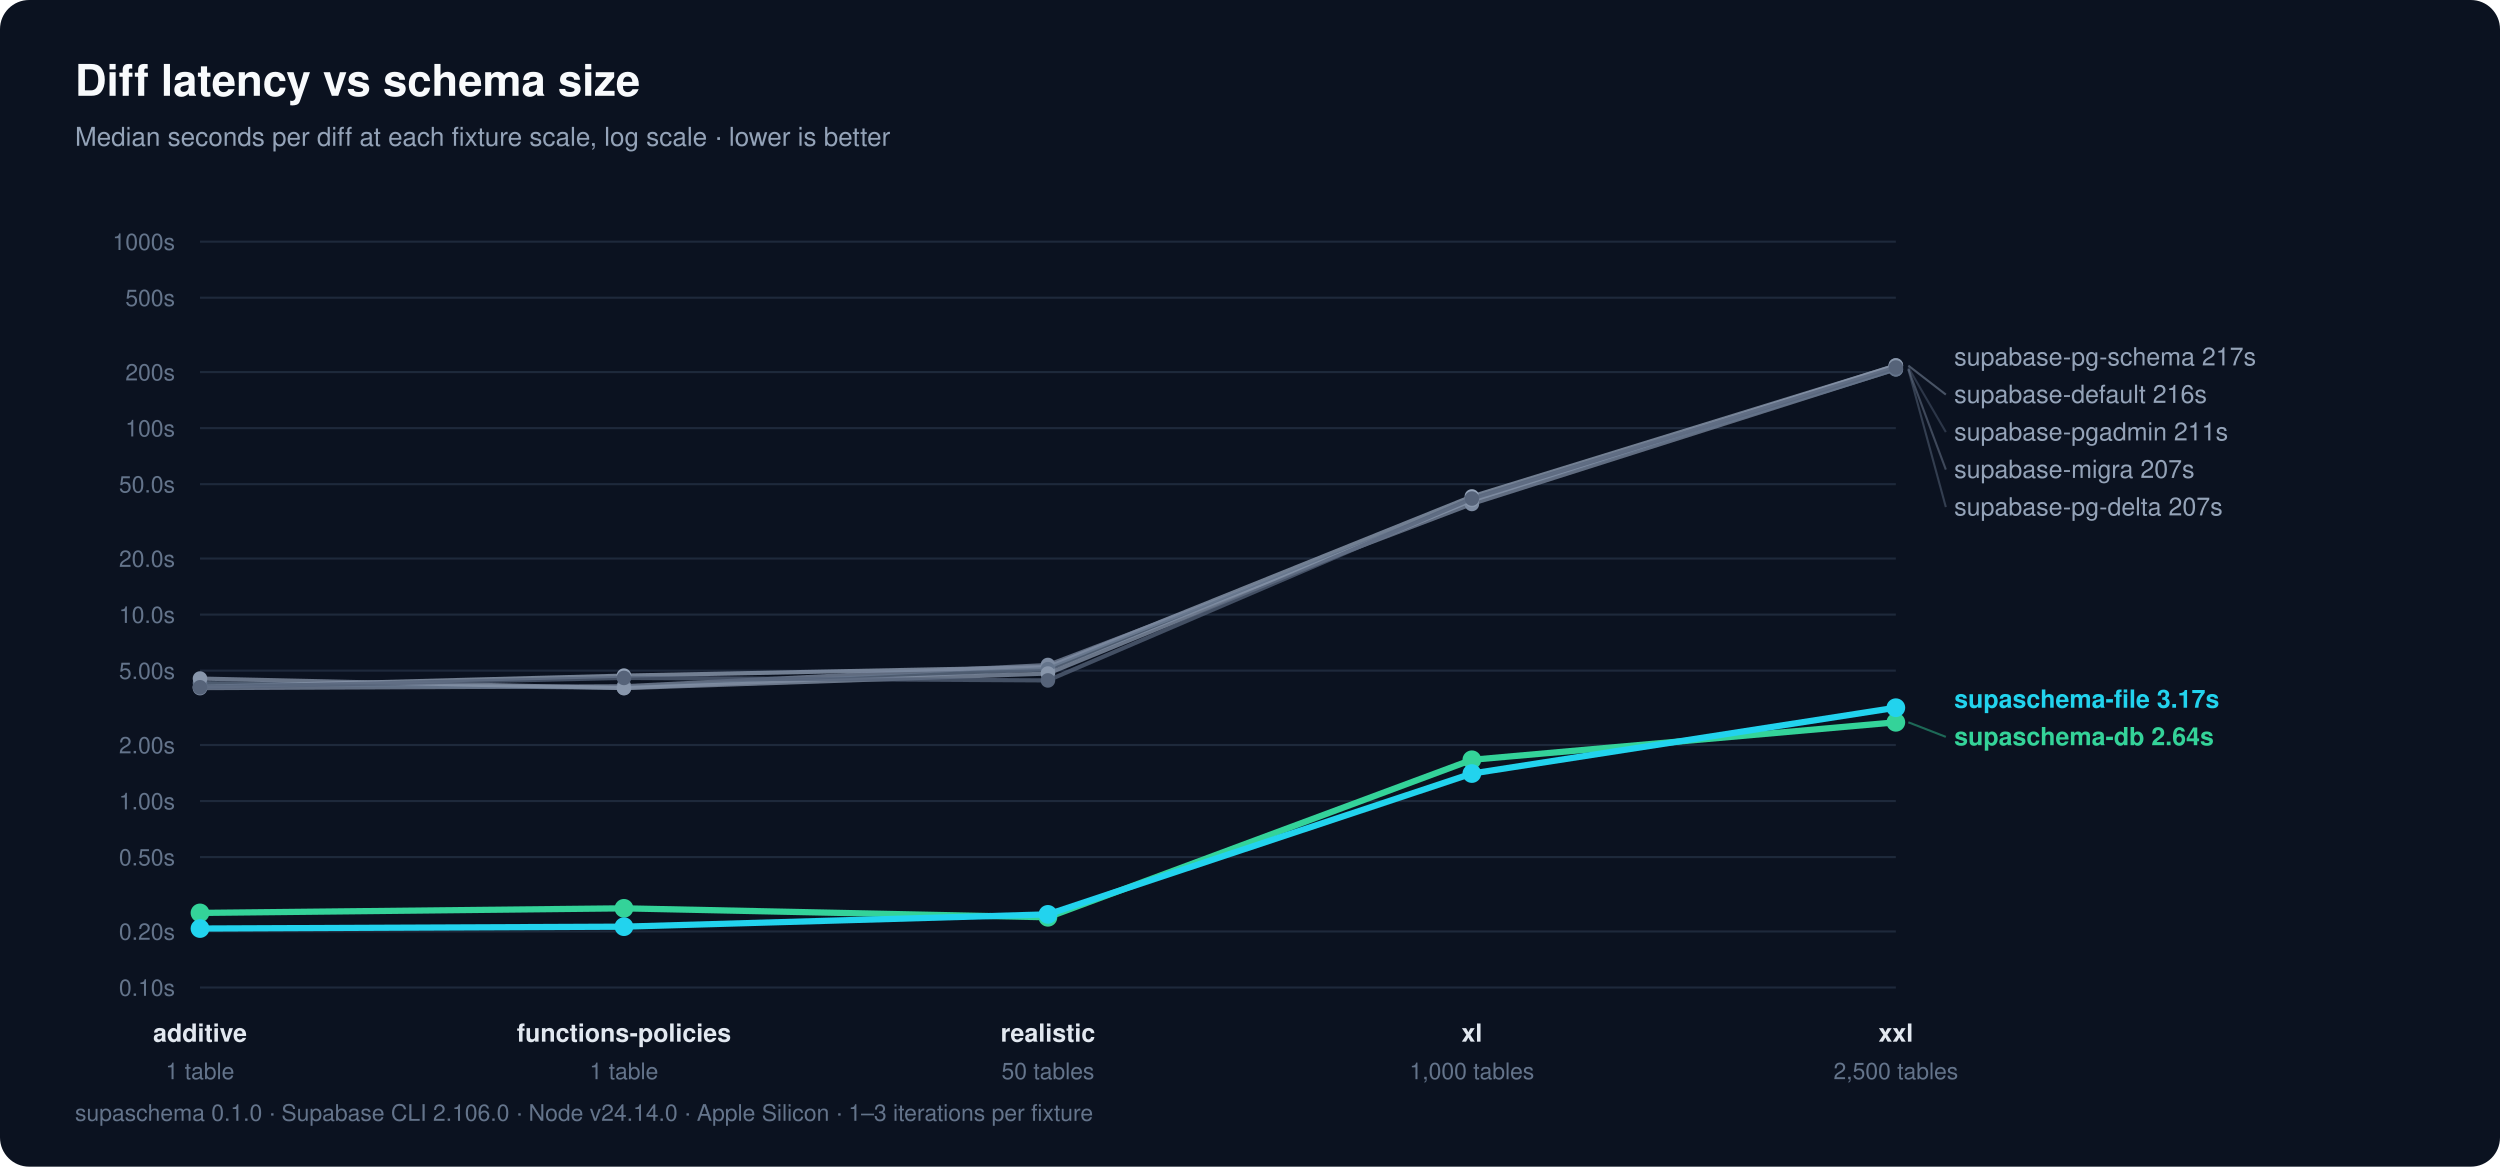
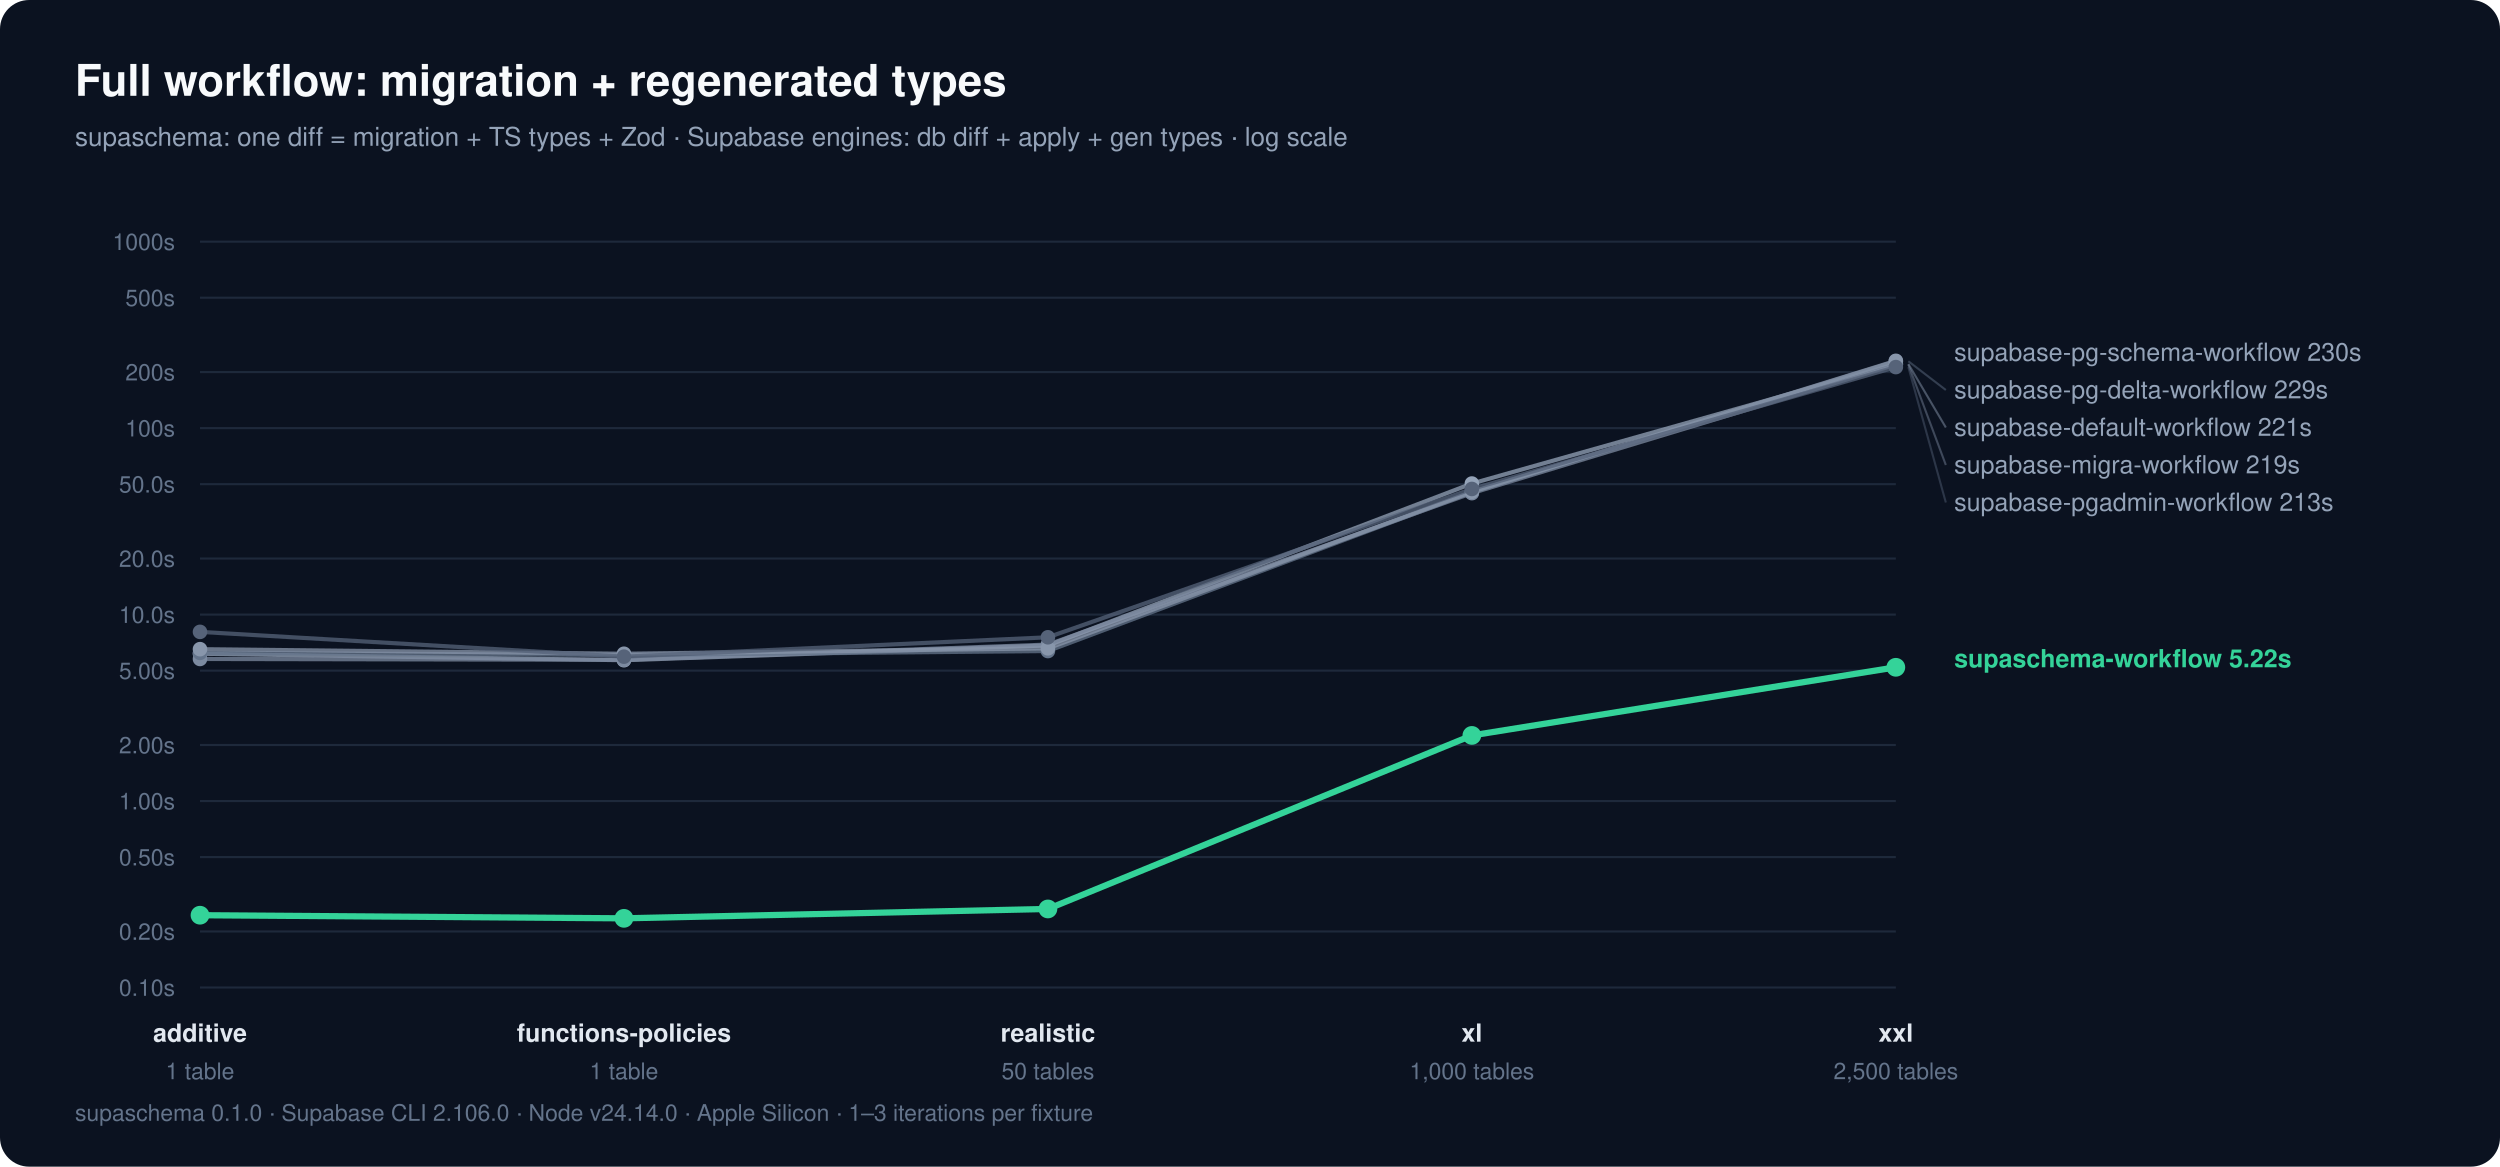
<svg xmlns="http://www.w3.org/2000/svg" width="1200" height="560" viewBox="0 0 1200 560" role="img">
  <defs>
    <linearGradient id="supaGradient" x1="0" y1="0" x2="1" y2="0">
      <stop offset="0%" stop-color="#059669" />
      <stop offset="100%" stop-color="#34d399" />
    </linearGradient>
    <linearGradient id="slateGradient" x1="0" y1="0" x2="1" y2="0">
      <stop offset="0%" stop-color="#3b4757" />
      <stop offset="100%" stop-color="#526079" />
    </linearGradient>
  </defs>
  <rect width="100%" height="100%" rx="14" fill="#0b1220" />
-   <text x="36.0" y="46.0" fill="#f8fafc" font-family="ui-sans-serif, system-ui, 'Segoe UI', Helvetica, Arial, sans-serif" font-size="21" font-weight="700">Diff latency vs schema size</text>
-   <text x="36.0" y="70.0" fill="#94a3b8" font-family="ui-sans-serif, system-ui, 'Segoe UI', Helvetica, Arial, sans-serif" font-size="12.5" font-weight="400">Median seconds per diff at each fixture scale, log scale · lower is better</text>
+   <text x="36.0" y="46.0" fill="#f8fafc" font-family="ui-sans-serif, system-ui, 'Segoe UI', Helvetica, Arial, sans-serif" font-size="21" font-weight="700">Full workflow: migration + regenerated types</text>
+   <text x="36.0" y="70.0" fill="#94a3b8" font-family="ui-sans-serif, system-ui, 'Segoe UI', Helvetica, Arial, sans-serif" font-size="12.5" font-weight="400">supaschema: one diff = migration + TS types + Zod · Supabase engines: db diff + apply + gen types · log scale</text>
  <line x1="96" y1="474.0" x2="910" y2="474.0" stroke="#1e293b" stroke-width="1" />
  <text x="84.0" y="478.0" fill="#64748b" font-family="ui-sans-serif, system-ui, 'Segoe UI', Helvetica, Arial, sans-serif" font-size="11" font-weight="400" text-anchor="end">0.10s</text>
  <line x1="96" y1="447.1" x2="910" y2="447.1" stroke="#1e293b" stroke-width="1" />
  <text x="84.0" y="451.1" fill="#64748b" font-family="ui-sans-serif, system-ui, 'Segoe UI', Helvetica, Arial, sans-serif" font-size="11" font-weight="400" text-anchor="end">0.20s</text>
  <line x1="96" y1="411.4" x2="910" y2="411.4" stroke="#1e293b" stroke-width="1" />
  <text x="84.0" y="415.4" fill="#64748b" font-family="ui-sans-serif, system-ui, 'Segoe UI', Helvetica, Arial, sans-serif" font-size="11" font-weight="400" text-anchor="end">0.50s</text>
  <line x1="96" y1="384.5" x2="910" y2="384.5" stroke="#1e293b" stroke-width="1" />
  <text x="84.0" y="388.5" fill="#64748b" font-family="ui-sans-serif, system-ui, 'Segoe UI', Helvetica, Arial, sans-serif" font-size="11" font-weight="400" text-anchor="end">1.00s</text>
  <line x1="96" y1="357.6" x2="910" y2="357.6" stroke="#1e293b" stroke-width="1" />
  <text x="84.0" y="361.6" fill="#64748b" font-family="ui-sans-serif, system-ui, 'Segoe UI', Helvetica, Arial, sans-serif" font-size="11" font-weight="400" text-anchor="end">2.00s</text>
  <line x1="96" y1="321.9" x2="910" y2="321.9" stroke="#1e293b" stroke-width="1" />
  <text x="84.0" y="325.9" fill="#64748b" font-family="ui-sans-serif, system-ui, 'Segoe UI', Helvetica, Arial, sans-serif" font-size="11" font-weight="400" text-anchor="end">5.00s</text>
  <line x1="96" y1="295.0" x2="910" y2="295.0" stroke="#1e293b" stroke-width="1" />
  <text x="84.0" y="299.0" fill="#64748b" font-family="ui-sans-serif, system-ui, 'Segoe UI', Helvetica, Arial, sans-serif" font-size="11" font-weight="400" text-anchor="end">10.0s</text>
  <line x1="96" y1="268.1" x2="910" y2="268.1" stroke="#1e293b" stroke-width="1" />
  <text x="84.0" y="272.1" fill="#64748b" font-family="ui-sans-serif, system-ui, 'Segoe UI', Helvetica, Arial, sans-serif" font-size="11" font-weight="400" text-anchor="end">20.0s</text>
  <line x1="96" y1="232.4" x2="910" y2="232.4" stroke="#1e293b" stroke-width="1" />
  <text x="84.0" y="236.4" fill="#64748b" font-family="ui-sans-serif, system-ui, 'Segoe UI', Helvetica, Arial, sans-serif" font-size="11" font-weight="400" text-anchor="end">50.0s</text>
  <line x1="96" y1="205.5" x2="910" y2="205.5" stroke="#1e293b" stroke-width="1" />
  <text x="84.0" y="209.5" fill="#64748b" font-family="ui-sans-serif, system-ui, 'Segoe UI', Helvetica, Arial, sans-serif" font-size="11" font-weight="400" text-anchor="end">100s</text>
  <line x1="96" y1="178.6" x2="910" y2="178.6" stroke="#1e293b" stroke-width="1" />
  <text x="84.0" y="182.6" fill="#64748b" font-family="ui-sans-serif, system-ui, 'Segoe UI', Helvetica, Arial, sans-serif" font-size="11" font-weight="400" text-anchor="end">200s</text>
  <line x1="96" y1="142.9" x2="910" y2="142.9" stroke="#1e293b" stroke-width="1" />
  <text x="84.0" y="146.9" fill="#64748b" font-family="ui-sans-serif, system-ui, 'Segoe UI', Helvetica, Arial, sans-serif" font-size="11" font-weight="400" text-anchor="end">500s</text>
  <line x1="96" y1="116.0" x2="910" y2="116.0" stroke="#1e293b" stroke-width="1" />
  <text x="84.0" y="120.0" fill="#64748b" font-family="ui-sans-serif, system-ui, 'Segoe UI', Helvetica, Arial, sans-serif" font-size="11" font-weight="400" text-anchor="end">1000s</text>
  <text x="96.0" y="500.0" fill="#e2e8f0" font-family="ui-sans-serif, system-ui, 'Segoe UI', Helvetica, Arial, sans-serif" font-size="12" font-weight="550" text-anchor="middle">additive</text>
  <text x="96.0" y="518.0" fill="#64748b" font-family="ui-sans-serif, system-ui, 'Segoe UI', Helvetica, Arial, sans-serif" font-size="11" font-weight="400" text-anchor="middle">1 table</text>
  <text x="299.5" y="500.0" fill="#e2e8f0" font-family="ui-sans-serif, system-ui, 'Segoe UI', Helvetica, Arial, sans-serif" font-size="12" font-weight="550" text-anchor="middle">functions-policies</text>
  <text x="299.5" y="518.0" fill="#64748b" font-family="ui-sans-serif, system-ui, 'Segoe UI', Helvetica, Arial, sans-serif" font-size="11" font-weight="400" text-anchor="middle">1 table</text>
  <text x="503.0" y="500.0" fill="#e2e8f0" font-family="ui-sans-serif, system-ui, 'Segoe UI', Helvetica, Arial, sans-serif" font-size="12" font-weight="550" text-anchor="middle">realistic</text>
  <text x="503.0" y="518.0" fill="#64748b" font-family="ui-sans-serif, system-ui, 'Segoe UI', Helvetica, Arial, sans-serif" font-size="11" font-weight="400" text-anchor="middle">50 tables</text>
  <text x="706.5" y="500.0" fill="#e2e8f0" font-family="ui-sans-serif, system-ui, 'Segoe UI', Helvetica, Arial, sans-serif" font-size="12" font-weight="550" text-anchor="middle">xl</text>
  <text x="706.5" y="518.0" fill="#64748b" font-family="ui-sans-serif, system-ui, 'Segoe UI', Helvetica, Arial, sans-serif" font-size="11" font-weight="400" text-anchor="middle">1,000 tables</text>
  <text x="910.0" y="500.0" fill="#e2e8f0" font-family="ui-sans-serif, system-ui, 'Segoe UI', Helvetica, Arial, sans-serif" font-size="12" font-weight="550" text-anchor="middle">xxl</text>
  <text x="910.0" y="518.0" fill="#64748b" font-family="ui-sans-serif, system-ui, 'Segoe UI', Helvetica, Arial, sans-serif" font-size="11" font-weight="400" text-anchor="middle">2,500 tables</text>
-   <path d="M96.0,438.2 L299.5,436.0 L503.0,440.3 L706.5,364.7 L910.0,346.7" fill="none" stroke="#34d399" stroke-width="3" stroke-linecap="round" stroke-linejoin="round" />
-   <circle cx="96.0" cy="438.2" r="4.5" fill="#34d399" />
-   <circle cx="299.5" cy="436.0" r="4.5" fill="#34d399" />
-   <circle cx="503.0" cy="440.3" r="4.5" fill="#34d399" />
-   <circle cx="706.5" cy="364.7" r="4.5" fill="#34d399" />
-   <circle cx="910.0" cy="346.7" r="4.5" fill="#34d399" />
-   <path d="M96.0,445.7 L299.5,444.8 L503.0,438.9 L706.5,371.3 L910.0,339.7" fill="none" stroke="#22d3ee" stroke-width="3" stroke-linecap="round" stroke-linejoin="round" />
-   <circle cx="96.0" cy="445.7" r="4.5" fill="#22d3ee" />
-   <circle cx="299.5" cy="444.8" r="4.5" fill="#22d3ee" />
-   <circle cx="503.0" cy="438.9" r="4.5" fill="#22d3ee" />
-   <circle cx="706.5" cy="371.3" r="4.5" fill="#22d3ee" />
-   <circle cx="910.0" cy="339.7" r="4.5" fill="#22d3ee" />
-   <path d="M96.0,329.7 L299.5,324.3 L503.0,320.2 L706.5,238.3 L910.0,175.5" fill="none" stroke="#94a3b8" stroke-width="2" stroke-linecap="round" stroke-linejoin="round" stroke-opacity="0.75" />
-   <circle cx="96.0" cy="329.7" r="3.5" fill="#94a3b8" />
-   <circle cx="299.5" cy="324.3" r="3.5" fill="#94a3b8" />
-   <circle cx="503.0" cy="320.2" r="3.5" fill="#94a3b8" />
-   <circle cx="706.5" cy="238.3" r="3.5" fill="#94a3b8" />
-   <circle cx="910.0" cy="175.5" r="3.5" fill="#94a3b8" />
-   <path d="M96.0,330.3 L299.5,329.4 L503.0,319.2 L706.5,241.9 L910.0,177.2" fill="none" stroke="#7c8aa0" stroke-width="2" stroke-linecap="round" stroke-linejoin="round" stroke-opacity="0.75" />
-   <circle cx="96.0" cy="330.3" r="3.5" fill="#7c8aa0" />
-   <circle cx="299.5" cy="329.4" r="3.5" fill="#7c8aa0" />
-   <circle cx="503.0" cy="319.2" r="3.5" fill="#7c8aa0" />
-   <circle cx="706.5" cy="241.9" r="3.5" fill="#7c8aa0" />
-   <circle cx="910.0" cy="177.2" r="3.5" fill="#7c8aa0" />
-   <path d="M96.0,327.9 L299.5,330.2 L503.0,321.2 L706.5,240.2 L910.0,177.3" fill="none" stroke="#64748b" stroke-width="2" stroke-linecap="round" stroke-linejoin="round" stroke-opacity="0.75" />
-   <circle cx="96.0" cy="327.9" r="3.5" fill="#64748b" />
-   <circle cx="299.5" cy="330.2" r="3.5" fill="#64748b" />
-   <circle cx="503.0" cy="321.2" r="3.5" fill="#64748b" />
-   <circle cx="706.5" cy="240.2" r="3.5" fill="#64748b" />
-   <circle cx="910.0" cy="177.3" r="3.5" fill="#64748b" />
-   <path d="M96.0,325.7 L299.5,330.3 L503.0,323.3 L706.5,240.2 L910.0,175.4" fill="none" stroke="#8896ab" stroke-width="2" stroke-linecap="round" stroke-linejoin="round" stroke-opacity="0.75" />
-   <circle cx="96.0" cy="325.7" r="3.5" fill="#8896ab" />
-   <circle cx="299.5" cy="330.3" r="3.5" fill="#8896ab" />
-   <circle cx="503.0" cy="323.3" r="3.5" fill="#8896ab" />
-   <circle cx="706.5" cy="240.2" r="3.5" fill="#8896ab" />
-   <circle cx="910.0" cy="175.4" r="3.5" fill="#8896ab" />
-   <path d="M96.0,329.9 L299.5,325.4 L503.0,326.6 L706.5,239.3 L910.0,176.4" fill="none" stroke="#566379" stroke-width="2" stroke-linecap="round" stroke-linejoin="round" stroke-opacity="0.75" />
-   <circle cx="96.0" cy="329.9" r="3.5" fill="#566379" />
-   <circle cx="299.5" cy="325.4" r="3.5" fill="#566379" />
-   <circle cx="503.0" cy="326.6" r="3.5" fill="#566379" />
-   <circle cx="706.5" cy="239.3" r="3.5" fill="#566379" />
-   <circle cx="910.0" cy="176.4" r="3.5" fill="#566379" />
-   <text x="938.0" y="175.4" fill="#94a3b8" font-family="ui-sans-serif, system-ui, 'Segoe UI', Helvetica, Arial, sans-serif" font-size="12" font-weight="450">supabase-pg-schema 217s</text>
-   <line x1="916" y1="175.5" x2="934" y2="189.4" stroke="#94a3b8" stroke-opacity="0.45" stroke-width="1" />
-   <text x="938.0" y="193.4" fill="#94a3b8" font-family="ui-sans-serif, system-ui, 'Segoe UI', Helvetica, Arial, sans-serif" font-size="12" font-weight="450">supabase-default 216s</text>
-   <line x1="916" y1="176.4" x2="934" y2="207.4" stroke="#566379" stroke-opacity="0.45" stroke-width="1" />
-   <text x="938.0" y="211.4" fill="#94a3b8" font-family="ui-sans-serif, system-ui, 'Segoe UI', Helvetica, Arial, sans-serif" font-size="12" font-weight="450">supabase-pgadmin 211s</text>
-   <line x1="916" y1="177.2" x2="934" y2="225.4" stroke="#7c8aa0" stroke-opacity="0.45" stroke-width="1" />
-   <text x="938.0" y="229.4" fill="#94a3b8" font-family="ui-sans-serif, system-ui, 'Segoe UI', Helvetica, Arial, sans-serif" font-size="12" font-weight="450">supabase-migra 207s</text>
-   <line x1="916" y1="177.3" x2="934" y2="243.4" stroke="#64748b" stroke-opacity="0.45" stroke-width="1" />
-   <text x="938.0" y="247.4" fill="#94a3b8" font-family="ui-sans-serif, system-ui, 'Segoe UI', Helvetica, Arial, sans-serif" font-size="12" font-weight="450">supabase-pg-delta 207s</text>
-   <text x="938.0" y="339.7" fill="#22d3ee" font-family="ui-sans-serif, system-ui, 'Segoe UI', Helvetica, Arial, sans-serif" font-size="12" font-weight="650">supaschema-file 3.17s</text>
-   <line x1="916" y1="346.7" x2="934" y2="353.7" stroke="#34d399" stroke-opacity="0.45" stroke-width="1" />
-   <text x="938.0" y="357.7" fill="#34d399" font-family="ui-sans-serif, system-ui, 'Segoe UI', Helvetica, Arial, sans-serif" font-size="12" font-weight="650">supaschema-db 2.64s</text>
+   <path d="M96.0,439.3 L299.5,440.8 L503.0,436.3 L706.5,353.0 L910.0,320.3" fill="none" stroke="#34d399" stroke-width="3" stroke-linecap="round" stroke-linejoin="round" />
+   <circle cx="96.0" cy="439.3" r="4.5" fill="#34d399" />
+   <circle cx="299.5" cy="440.8" r="4.5" fill="#34d399" />
+   <circle cx="503.0" cy="436.3" r="4.5" fill="#34d399" />
+   <circle cx="706.5" cy="353.0" r="4.5" fill="#34d399" />
+   <circle cx="910.0" cy="320.3" r="4.5" fill="#34d399" />
+   <path d="M96.0,313.8 L299.5,316.9 L503.0,309.8 L706.5,232.1 L910.0,174.7" fill="none" stroke="#94a3b8" stroke-width="2" stroke-linecap="round" stroke-linejoin="round" stroke-opacity="0.75" />
+   <circle cx="96.0" cy="313.8" r="3.5" fill="#94a3b8" />
+   <circle cx="299.5" cy="316.9" r="3.5" fill="#94a3b8" />
+   <circle cx="503.0" cy="309.8" r="3.5" fill="#94a3b8" />
+   <circle cx="706.5" cy="232.1" r="3.5" fill="#94a3b8" />
+   <circle cx="910.0" cy="174.7" r="3.5" fill="#94a3b8" />
+   <path d="M96.0,316.3 L299.5,316.7 L503.0,309.4 L706.5,236.7 L910.0,175.0" fill="none" stroke="#7c8aa0" stroke-width="2" stroke-linecap="round" stroke-linejoin="round" stroke-opacity="0.75" />
+   <circle cx="96.0" cy="316.3" r="3.5" fill="#7c8aa0" />
+   <circle cx="299.5" cy="316.7" r="3.5" fill="#7c8aa0" />
+   <circle cx="503.0" cy="309.4" r="3.5" fill="#7c8aa0" />
+   <circle cx="706.5" cy="236.7" r="3.5" fill="#7c8aa0" />
+   <circle cx="910.0" cy="175.0" r="3.5" fill="#7c8aa0" />
+   <path d="M96.0,313.4 L299.5,314.4 L503.0,312.5 L706.5,236.2 L910.0,173.4" fill="none" stroke="#64748b" stroke-width="2" stroke-linecap="round" stroke-linejoin="round" stroke-opacity="0.75" />
+   <circle cx="96.0" cy="313.4" r="3.5" fill="#64748b" />
+   <circle cx="299.5" cy="314.4" r="3.5" fill="#64748b" />
+   <circle cx="503.0" cy="312.5" r="3.5" fill="#64748b" />
+   <circle cx="706.5" cy="236.2" r="3.5" fill="#64748b" />
+   <circle cx="910.0" cy="173.4" r="3.5" fill="#64748b" />
+   <path d="M96.0,311.6 L299.5,313.8 L503.0,311.2 L706.5,236.1 L910.0,173.2" fill="none" stroke="#8896ab" stroke-width="2" stroke-linecap="round" stroke-linejoin="round" stroke-opacity="0.75" />
+   <circle cx="96.0" cy="311.6" r="3.5" fill="#8896ab" />
+   <circle cx="299.5" cy="313.8" r="3.5" fill="#8896ab" />
+   <circle cx="503.0" cy="311.2" r="3.5" fill="#8896ab" />
+   <circle cx="706.5" cy="236.1" r="3.5" fill="#8896ab" />
+   <circle cx="910.0" cy="173.2" r="3.5" fill="#8896ab" />
+   <path d="M96.0,303.3 L299.5,315.2 L503.0,305.9 L706.5,234.7 L910.0,176.2" fill="none" stroke="#566379" stroke-width="2" stroke-linecap="round" stroke-linejoin="round" stroke-opacity="0.75" />
+   <circle cx="96.0" cy="303.3" r="3.5" fill="#566379" />
+   <circle cx="299.5" cy="315.2" r="3.5" fill="#566379" />
+   <circle cx="503.0" cy="305.9" r="3.5" fill="#566379" />
+   <circle cx="706.5" cy="234.7" r="3.5" fill="#566379" />
+   <circle cx="910.0" cy="176.2" r="3.5" fill="#566379" />
+   <text x="938.0" y="173.2" fill="#94a3b8" font-family="ui-sans-serif, system-ui, 'Segoe UI', Helvetica, Arial, sans-serif" font-size="12" font-weight="450">supabase-pg-schema-workflow 230s</text>
+   <line x1="916" y1="173.4" x2="934" y2="187.2" stroke="#64748b" stroke-opacity="0.45" stroke-width="1" />
+   <text x="938.0" y="191.2" fill="#94a3b8" font-family="ui-sans-serif, system-ui, 'Segoe UI', Helvetica, Arial, sans-serif" font-size="12" font-weight="450">supabase-pg-delta-workflow 229s</text>
+   <line x1="916" y1="174.7" x2="934" y2="205.2" stroke="#94a3b8" stroke-opacity="0.45" stroke-width="1" />
+   <text x="938.0" y="209.2" fill="#94a3b8" font-family="ui-sans-serif, system-ui, 'Segoe UI', Helvetica, Arial, sans-serif" font-size="12" font-weight="450">supabase-default-workflow 221s</text>
+   <line x1="916" y1="175.0" x2="934" y2="223.2" stroke="#7c8aa0" stroke-opacity="0.45" stroke-width="1" />
+   <text x="938.0" y="227.2" fill="#94a3b8" font-family="ui-sans-serif, system-ui, 'Segoe UI', Helvetica, Arial, sans-serif" font-size="12" font-weight="450">supabase-migra-workflow 219s</text>
+   <line x1="916" y1="176.2" x2="934" y2="241.2" stroke="#566379" stroke-opacity="0.45" stroke-width="1" />
+   <text x="938.0" y="245.2" fill="#94a3b8" font-family="ui-sans-serif, system-ui, 'Segoe UI', Helvetica, Arial, sans-serif" font-size="12" font-weight="450">supabase-pgadmin-workflow 213s</text>
+   <text x="938.0" y="320.3" fill="#34d399" font-family="ui-sans-serif, system-ui, 'Segoe UI', Helvetica, Arial, sans-serif" font-size="12" font-weight="650">supaschema-workflow 5.22s</text>
  <text x="36.0" y="538.0" fill="#64748b" font-family="ui-sans-serif, system-ui, 'Segoe UI', Helvetica, Arial, sans-serif" font-size="11" font-weight="400">supaschema 0.1.0  ·  Supabase CLI 2.106.0  ·  Node v24.14.0  ·  Apple Silicon  ·  1–3 iterations per fixture</text>
</svg>
